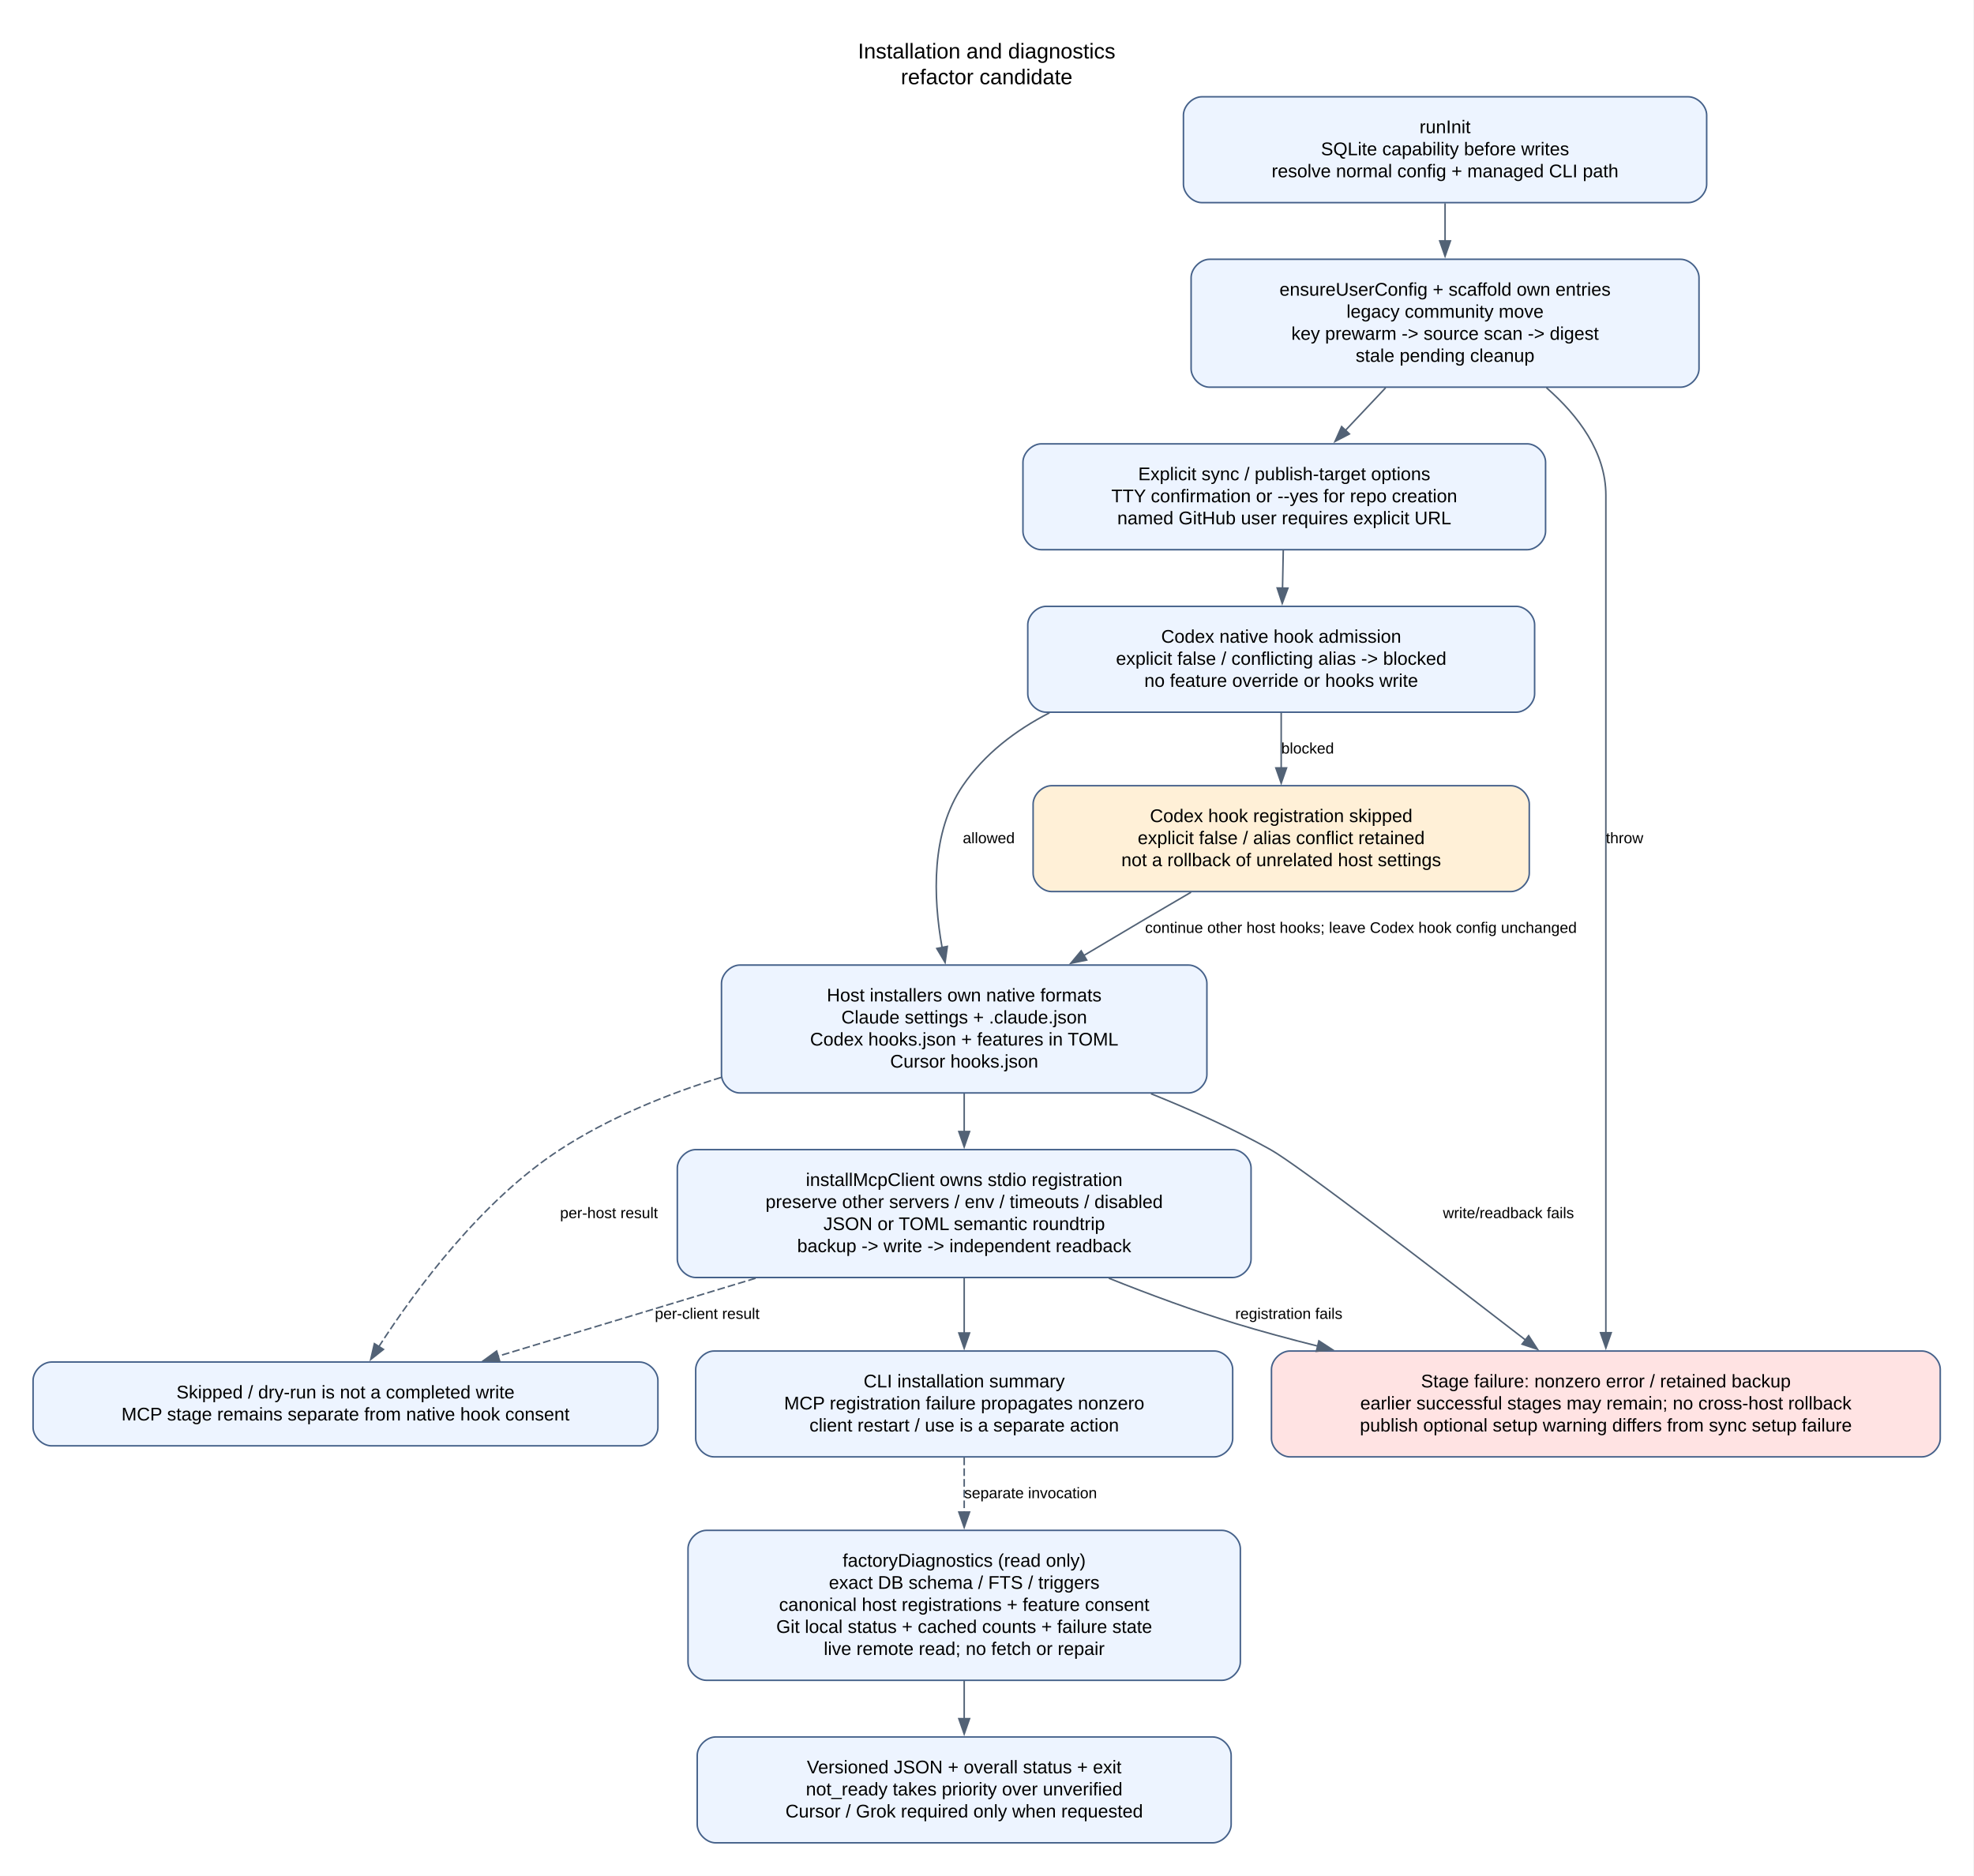
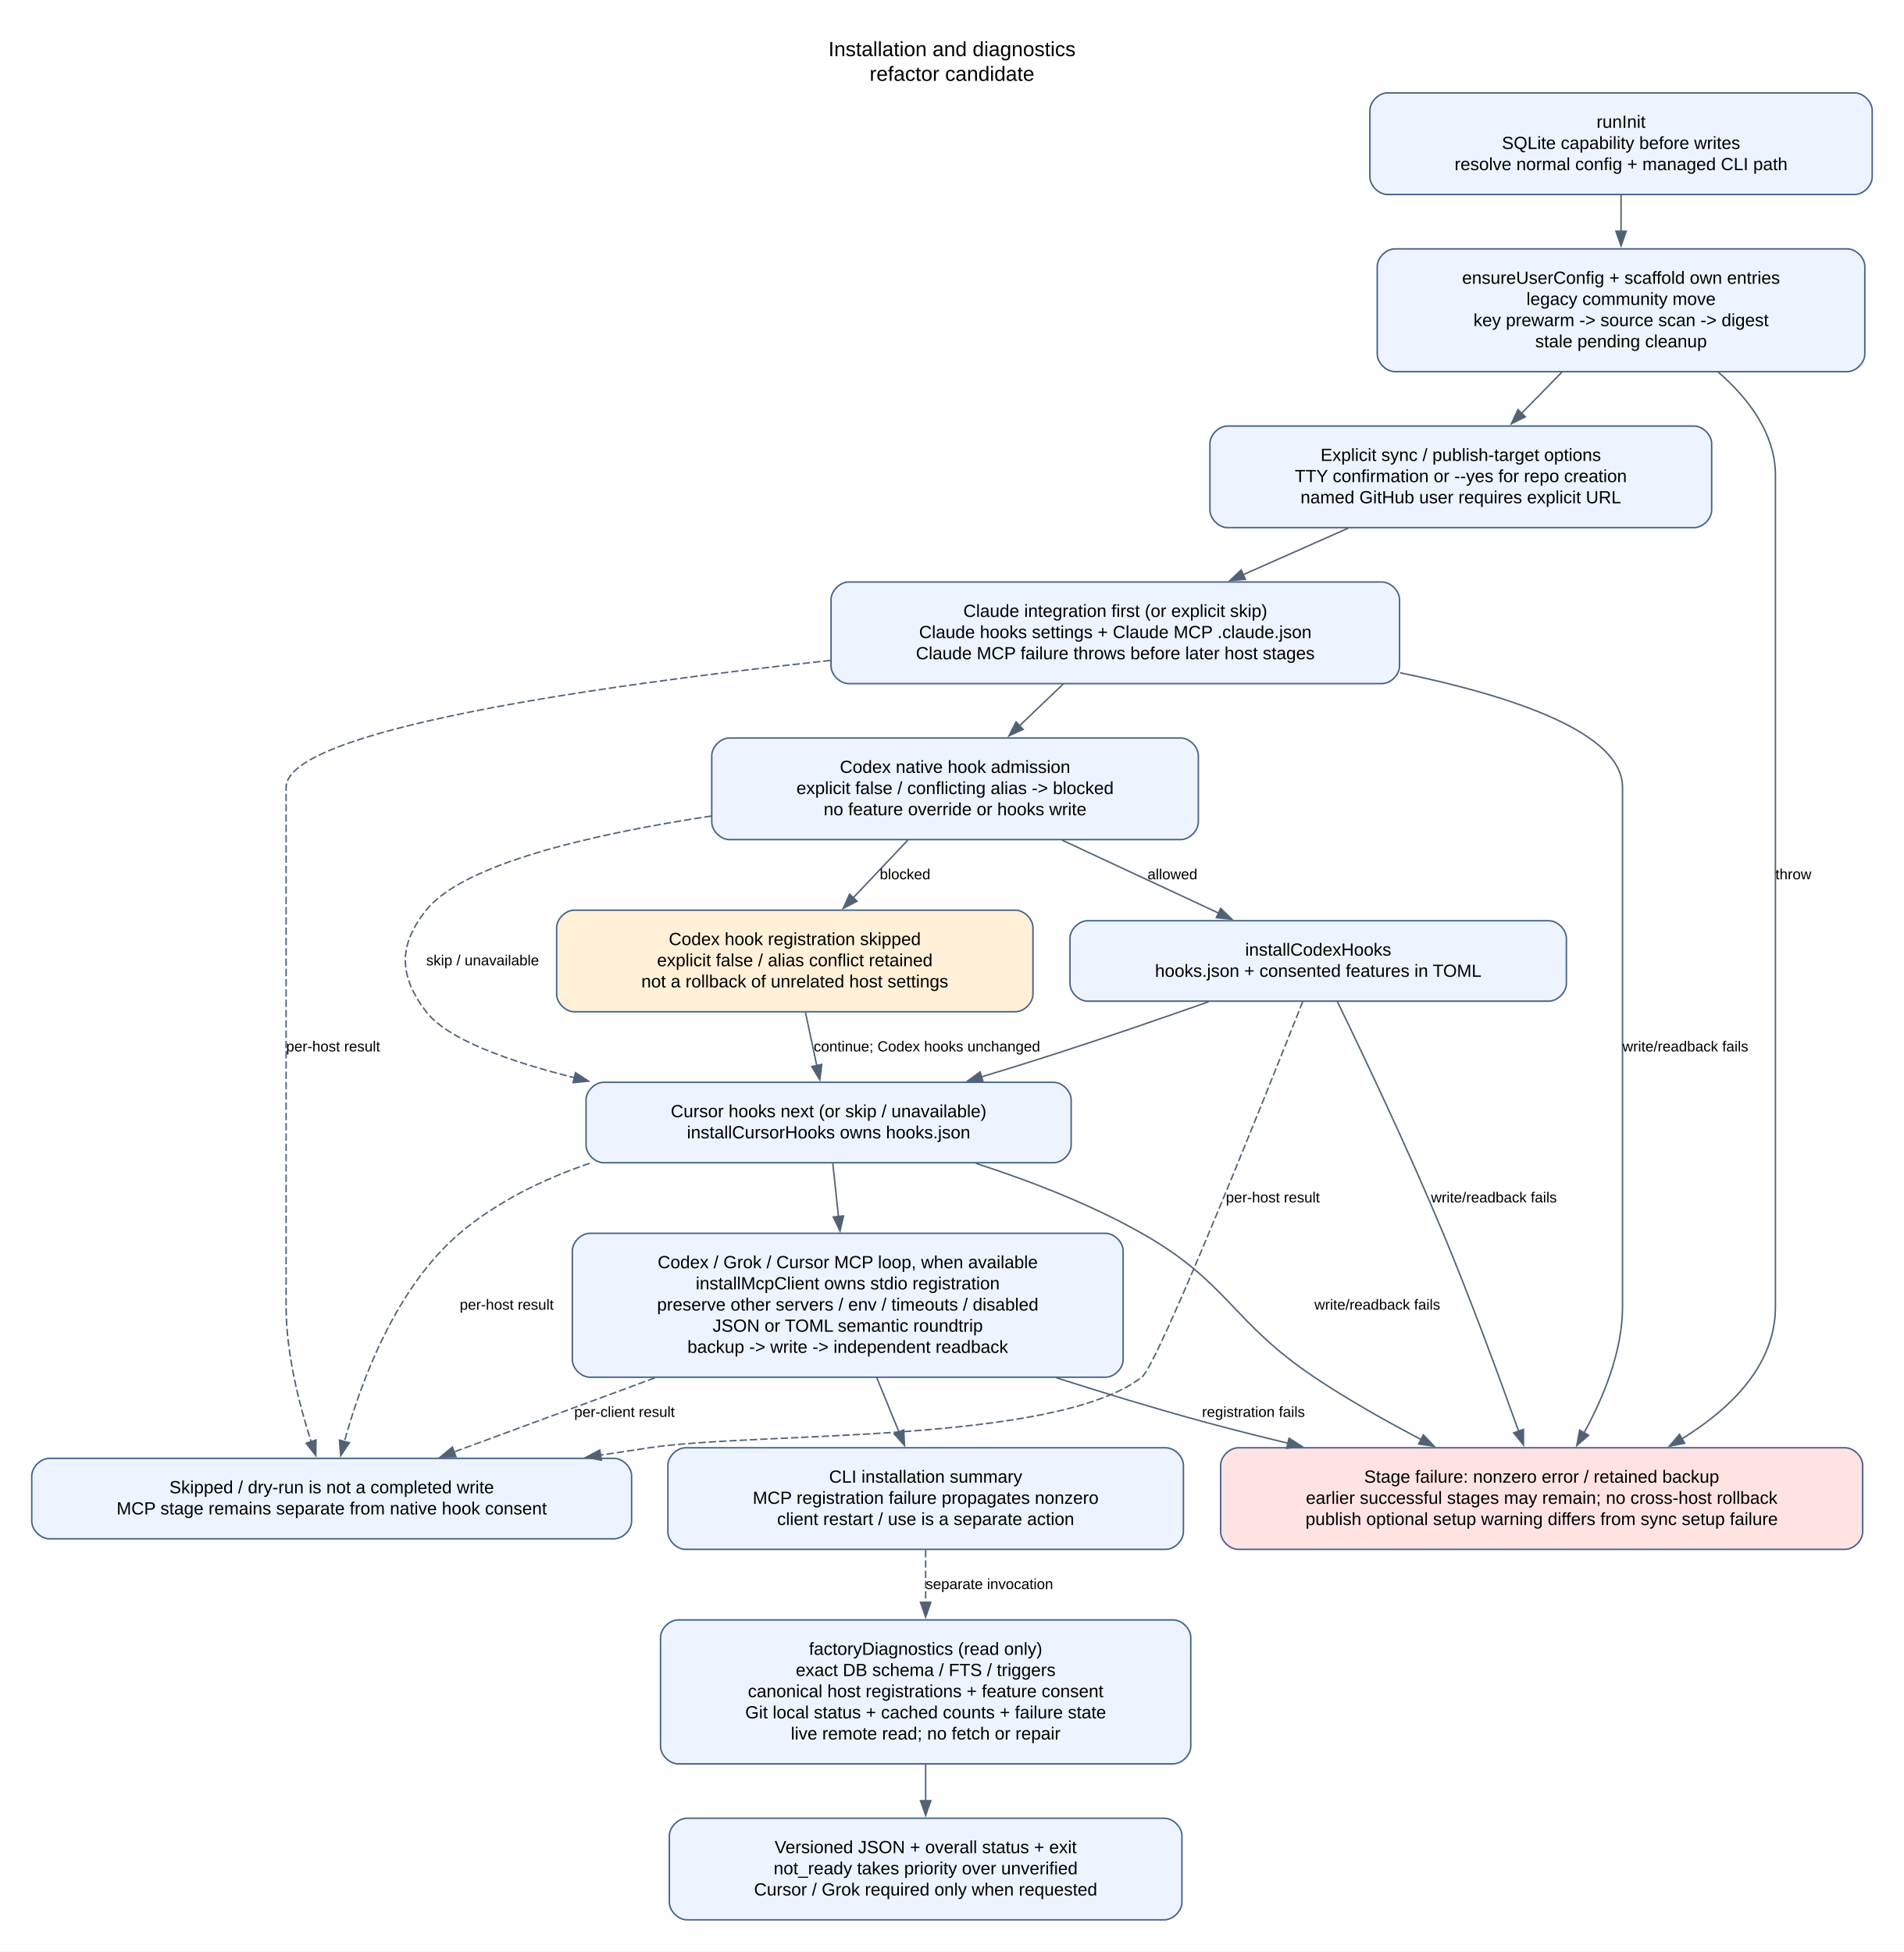
- <svg xmlns="http://www.w3.org/2000/svg" width="1289pt" height="1225pt" viewBox="0.00 0.00 1289.00 1225.00">
-   <g id="graph0" class="graph" transform="scale(1 1) rotate(0) translate(21.6 1203.4)">
-     <polygon fill="white" stroke="none" points="-21.6,21.6 -21.6,-1203.4 1266.96,-1203.4 1266.96,21.6 -21.6,21.6" />
-     <text xml:space="preserve" text-anchor="middle" x="622.68" y="-1165.2" font-family="Arial" font-size="14.00">Installation and diagnostics</text>
-     <text xml:space="preserve" text-anchor="middle" x="622.68" y="-1148.4" font-family="Arial" font-size="14.00">refactor candidate</text>
+ <svg xmlns="http://www.w3.org/2000/svg" width="1295pt" height="1328pt" viewBox="0.00 0.00 1295.00 1328.00">
+   <g id="graph0" class="graph" transform="scale(1 1) rotate(0) translate(21.6 1306.12)">
+     <polygon fill="white" stroke="none" points="-21.6,21.6 -21.6,-1306.12 1273.44,-1306.12 1273.44,21.6 -21.6,21.6" />
+     <text xml:space="preserve" text-anchor="middle" x="625.92" y="-1267.92" font-family="Arial" font-size="14.00">Installation and diagnostics</text>
+     <text xml:space="preserve" text-anchor="middle" x="625.92" y="-1251.12" font-family="Arial" font-size="14.00">refactor candidate</text>
    <g id="node1" class="node">
-       <path fill="#edf4ff" stroke="#45618a" d="M1080.84,-1140.2C1080.84,-1140.2 763.17,-1140.2 763.17,-1140.2 757.17,-1140.2 751.17,-1134.2 751.17,-1128.2 751.17,-1128.2 751.17,-1083.08 751.17,-1083.08 751.17,-1077.08 757.17,-1071.08 763.17,-1071.08 763.17,-1071.08 1080.84,-1071.08 1080.84,-1071.08 1086.84,-1071.08 1092.84,-1077.08 1092.84,-1083.08 1092.84,-1083.08 1092.84,-1128.2 1092.84,-1128.2 1092.84,-1134.2 1086.84,-1140.2 1080.84,-1140.2" />
-       <text xml:space="preserve" text-anchor="middle" x="922.01" y="-1116.44" font-family="Arial" font-size="12.00">runInit</text>
-       <text xml:space="preserve" text-anchor="middle" x="922.01" y="-1102.04" font-family="Arial" font-size="12.00">SQLite capability before writes</text>
-       <text xml:space="preserve" text-anchor="middle" x="922.01" y="-1087.64" font-family="Arial" font-size="12.00">resolve normal config + managed CLI path</text>
+       <path fill="#edf4ff" stroke="#45618a" d="M1239.84,-1242.92C1239.84,-1242.92 922.17,-1242.92 922.17,-1242.92 916.17,-1242.92 910.17,-1236.92 910.17,-1230.92 910.17,-1230.92 910.17,-1185.8 910.17,-1185.8 910.17,-1179.8 916.17,-1173.8 922.17,-1173.8 922.17,-1173.8 1239.84,-1173.8 1239.84,-1173.8 1245.84,-1173.8 1251.84,-1179.8 1251.84,-1185.8 1251.84,-1185.8 1251.84,-1230.92 1251.84,-1230.92 1251.84,-1236.92 1245.84,-1242.92 1239.84,-1242.92" />
+       <text xml:space="preserve" text-anchor="middle" x="1081.01" y="-1219.16" font-family="Arial" font-size="12.00">runInit</text>
+       <text xml:space="preserve" text-anchor="middle" x="1081.01" y="-1204.76" font-family="Arial" font-size="12.00">SQLite capability before writes</text>
+       <text xml:space="preserve" text-anchor="middle" x="1081.01" y="-1190.36" font-family="Arial" font-size="12.00">resolve normal config + managed CLI path</text>
    </g>
    <g id="node2" class="node">
-       <path fill="#edf4ff" stroke="#45618a" d="M1075.83,-1034.08C1075.83,-1034.08 768.18,-1034.08 768.18,-1034.08 762.18,-1034.08 756.18,-1028.08 756.18,-1022.08 756.18,-1022.08 756.18,-962.56 756.18,-962.56 756.18,-956.56 762.18,-950.56 768.18,-950.56 768.18,-950.56 1075.83,-950.56 1075.83,-950.56 1081.83,-950.56 1087.83,-956.56 1087.83,-962.56 1087.83,-962.56 1087.83,-1022.08 1087.83,-1022.08 1087.83,-1028.08 1081.83,-1034.08 1075.83,-1034.08" />
-       <text xml:space="preserve" text-anchor="middle" x="922.01" y="-1010.32" font-family="Arial" font-size="12.00">ensureUserConfig + scaffold own entries</text>
-       <text xml:space="preserve" text-anchor="middle" x="922.01" y="-995.92" font-family="Arial" font-size="12.00">legacy community move</text>
-       <text xml:space="preserve" text-anchor="middle" x="922.01" y="-981.52" font-family="Arial" font-size="12.00">key prewarm -&gt; source scan -&gt; digest</text>
-       <text xml:space="preserve" text-anchor="middle" x="922.01" y="-967.12" font-family="Arial" font-size="12.00">stale pending cleanup</text>
+       <path fill="#edf4ff" stroke="#45618a" d="M1234.83,-1136.8C1234.83,-1136.8 927.18,-1136.8 927.18,-1136.8 921.18,-1136.8 915.18,-1130.8 915.18,-1124.8 915.18,-1124.8 915.18,-1065.28 915.18,-1065.28 915.18,-1059.28 921.18,-1053.28 927.18,-1053.28 927.18,-1053.28 1234.83,-1053.28 1234.83,-1053.28 1240.83,-1053.28 1246.83,-1059.28 1246.83,-1065.28 1246.83,-1065.28 1246.83,-1124.8 1246.83,-1124.8 1246.83,-1130.8 1240.83,-1136.8 1234.83,-1136.8" />
+       <text xml:space="preserve" text-anchor="middle" x="1081.01" y="-1113.04" font-family="Arial" font-size="12.00">ensureUserConfig + scaffold own entries</text>
+       <text xml:space="preserve" text-anchor="middle" x="1081.01" y="-1098.64" font-family="Arial" font-size="12.00">legacy community move</text>
+       <text xml:space="preserve" text-anchor="middle" x="1081.01" y="-1084.24" font-family="Arial" font-size="12.00">key prewarm -&gt; source scan -&gt; digest</text>
+       <text xml:space="preserve" text-anchor="middle" x="1081.01" y="-1069.84" font-family="Arial" font-size="12.00">stale pending cleanup</text>
    </g>
    <g id="edge1" class="edge">
-       <path fill="none" stroke="#526276" d="M922.01,-1070.64C922.01,-1062.81 922.01,-1054.31 922.01,-1045.9" />
-       <polygon fill="#526276" stroke="#526276" points="925.51,-1046.08 922.01,-1036.08 918.51,-1046.08 925.51,-1046.08" />
+       <path fill="none" stroke="#526276" d="M1081.01,-1173.36C1081.01,-1165.53 1081.01,-1157.03 1081.01,-1148.62" />
+       <polygon fill="#526276" stroke="#526276" points="1084.51,-1148.8 1081.01,-1138.8 1077.51,-1148.8 1084.51,-1148.8" />
    </g>
    <g id="node3" class="node">
-       <path fill="#edf4ff" stroke="#45618a" d="M975.64,-913.56C975.64,-913.56 658.37,-913.56 658.37,-913.56 652.37,-913.56 646.37,-907.56 646.37,-901.56 646.37,-901.56 646.37,-856.44 646.37,-856.44 646.37,-850.44 652.37,-844.44 658.37,-844.44 658.37,-844.44 975.64,-844.44 975.64,-844.44 981.64,-844.44 987.64,-850.44 987.64,-856.44 987.64,-856.44 987.64,-901.56 987.64,-901.56 987.64,-907.56 981.64,-913.56 975.64,-913.56" />
-       <text xml:space="preserve" text-anchor="middle" x="817.01" y="-889.8" font-family="Arial" font-size="12.00">Explicit sync / publish-target options</text>
-       <text xml:space="preserve" text-anchor="middle" x="817.01" y="-875.4" font-family="Arial" font-size="12.00">TTY confirmation or --yes for repo creation</text>
-       <text xml:space="preserve" text-anchor="middle" x="817.01" y="-861" font-family="Arial" font-size="12.00">named GitHub user requires explicit URL</text>
+       <path fill="#edf4ff" stroke="#45618a" d="M1130.64,-1016.28C1130.64,-1016.28 813.37,-1016.28 813.37,-1016.28 807.37,-1016.28 801.37,-1010.28 801.37,-1004.28 801.37,-1004.28 801.37,-959.16 801.37,-959.16 801.37,-953.16 807.37,-947.16 813.37,-947.16 813.37,-947.16 1130.64,-947.16 1130.64,-947.16 1136.64,-947.16 1142.64,-953.16 1142.64,-959.16 1142.64,-959.16 1142.64,-1004.28 1142.64,-1004.28 1142.64,-1010.28 1136.64,-1016.28 1130.64,-1016.28" />
+       <text xml:space="preserve" text-anchor="middle" x="972.01" y="-992.52" font-family="Arial" font-size="12.00">Explicit sync / publish-target options</text>
+       <text xml:space="preserve" text-anchor="middle" x="972.01" y="-978.12" font-family="Arial" font-size="12.00">TTY confirmation or --yes for repo creation</text>
+       <text xml:space="preserve" text-anchor="middle" x="972.01" y="-963.72" font-family="Arial" font-size="12.00">named GitHub user requires explicit URL</text>
    </g>
    <g id="edge2" class="edge">
-       <path fill="none" stroke="#526276" d="M883.21,-950.18C874.62,-941.08 865.5,-931.42 856.87,-922.27" />
-       <polygon fill="#526276" stroke="#526276" points="859.56,-920.02 850.15,-915.14 854.47,-924.82 859.56,-920.02" />
+       <path fill="none" stroke="#526276" d="M1040.73,-1052.9C1031.72,-1043.71 1022.16,-1033.94 1013.12,-1024.71" />
+       <polygon fill="#526276" stroke="#526276" points="1015.89,-1022.54 1006.4,-1017.84 1010.89,-1027.44 1015.89,-1022.54" />
    </g>
-     <g id="node10" class="node">
+     <g id="node12" class="node">
      <path fill="#ffe3e3" stroke="#45618a" d="M1233.36,-321.16C1233.36,-321.16 820.65,-321.16 820.65,-321.16 814.65,-321.16 808.65,-315.16 808.65,-309.16 808.65,-309.16 808.65,-264.04 808.65,-264.04 808.65,-258.04 814.65,-252.04 820.65,-252.04 820.65,-252.04 1233.36,-252.04 1233.36,-252.04 1239.36,-252.04 1245.36,-258.04 1245.36,-264.04 1245.36,-264.04 1245.36,-309.16 1245.36,-309.16 1245.36,-315.16 1239.36,-321.16 1233.36,-321.16" />
      <text xml:space="preserve" text-anchor="middle" x="1027.01" y="-297.4" font-family="Arial" font-size="12.00">Stage failure: nonzero error / retained backup</text>
      <text xml:space="preserve" text-anchor="middle" x="1027.01" y="-283" font-family="Arial" font-size="12.00">earlier successful stages may remain; no cross-host rollback</text>
      <text xml:space="preserve" text-anchor="middle" x="1027.01" y="-268.6" font-family="Arial" font-size="12.00">publish optional setup warning differs from sync setup failure</text>
    </g>
-     <g id="edge9" class="edge">
-       <path fill="none" stroke="#526276" d="M988.21,-950.2C1009.17,-931.86 1027.01,-908.03 1027.01,-880 1027.01,-880 1027.01,-880 1027.01,-409.92 1027.01,-384.51 1027.01,-356.14 1027.01,-333.12" />
-       <polygon fill="#526276" stroke="#526276" points="1030.51,-333.12 1027.01,-323.12 1023.51,-333.12 1030.51,-333.12" />
-       <text xml:space="preserve" text-anchor="middle" x="1039.23" y="-652.76" font-family="Arial" font-size="10.00">throw</text>
+     <g id="edge12" class="edge">
+       <path fill="none" stroke="#526276" d="M1147.21,-1052.92C1168.17,-1034.58 1186.01,-1010.75 1186.01,-982.72 1186.01,-982.72 1186.01,-982.72 1186.01,-417.12 1186.01,-377.58 1156.08,-347.97 1122.2,-327.12" />
+       <polygon fill="#526276" stroke="#526276" points="1124.26,-324.27 1113.86,-322.23 1120.72,-330.31 1124.26,-324.27" />
+       <text xml:space="preserve" text-anchor="middle" x="1198.23" y="-707.92" font-family="Arial" font-size="10.00">throw</text>
+     </g>
+     <g id="node5" class="node">
+       <path fill="#edf4ff" stroke="#45618a" d="M918.34,-910.16C918.34,-910.16 555.67,-910.16 555.67,-910.16 549.67,-910.16 543.67,-904.16 543.67,-898.16 543.67,-898.16 543.67,-853.04 543.67,-853.04 543.67,-847.04 549.67,-841.04 555.67,-841.04 555.67,-841.04 918.34,-841.04 918.34,-841.04 924.34,-841.04 930.34,-847.04 930.34,-853.04 930.34,-853.04 930.34,-898.16 930.34,-898.16 930.34,-904.16 924.34,-910.16 918.34,-910.16" />
+       <text xml:space="preserve" text-anchor="middle" x="737.01" y="-886.4" font-family="Arial" font-size="12.00">Claude integration first (or explicit skip)</text>
+       <text xml:space="preserve" text-anchor="middle" x="737.01" y="-872" font-family="Arial" font-size="12.00">Claude hooks settings + Claude MCP .claude.json</text>
+       <text xml:space="preserve" text-anchor="middle" x="737.01" y="-857.6" font-family="Arial" font-size="12.00">Claude MCP failure throws before later host stages</text>
+     </g>
+     <g id="edge3" class="edge">
+       <path fill="none" stroke="#526276" d="M895.38,-946.77C872.51,-936.64 847.29,-925.46 823.82,-915.06" />
+       <polygon fill="#526276" stroke="#526276" points="825.47,-911.97 814.91,-911.12 822.63,-918.37 825.47,-911.97" />
    </g>
    <g id="node4" class="node">
-       <path fill="#edf4ff" stroke="#45618a" d="M968.49,-807.44C968.49,-807.44 661.52,-807.44 661.52,-807.44 655.52,-807.44 649.52,-801.44 649.52,-795.44 649.52,-795.44 649.52,-750.32 649.52,-750.32 649.52,-744.32 655.52,-738.32 661.52,-738.32 661.52,-738.32 968.49,-738.32 968.49,-738.32 974.49,-738.32 980.49,-744.32 980.49,-750.32 980.49,-750.32 980.49,-795.44 980.49,-795.44 980.49,-801.44 974.49,-807.44 968.49,-807.44" />
-       <text xml:space="preserve" text-anchor="middle" x="815.01" y="-783.68" font-family="Arial" font-size="12.00">Codex native hook admission</text>
-       <text xml:space="preserve" text-anchor="middle" x="815.01" y="-769.28" font-family="Arial" font-size="12.00">explicit false / conflicting alias -&gt; blocked</text>
-       <text xml:space="preserve" text-anchor="middle" x="815.01" y="-754.88" font-family="Arial" font-size="12.00">no feature override or hooks write</text>
-     </g>
-     <g id="edge3" class="edge">
-       <path fill="none" stroke="#526276" d="M816.36,-844.2C816.2,-836.19 816.04,-827.53 815.87,-819.12" />
-       <polygon fill="#526276" stroke="#526276" points="819.38,-819.32 815.69,-809.38 812.38,-819.45 819.38,-819.32" />
-     </g>
-     <g id="node5" class="node">
-       <path fill="#edf4ff" stroke="#45618a" d="M754.49,-573.2C754.49,-573.2 461.52,-573.2 461.52,-573.2 455.52,-573.2 449.52,-567.2 449.52,-561.2 449.52,-561.2 449.52,-501.68 449.52,-501.68 449.52,-495.68 455.52,-489.68 461.52,-489.68 461.52,-489.68 754.49,-489.68 754.49,-489.68 760.49,-489.68 766.49,-495.68 766.49,-501.68 766.49,-501.68 766.49,-561.2 766.49,-561.2 766.49,-567.2 760.49,-573.2 754.49,-573.2" />
-       <text xml:space="preserve" text-anchor="middle" x="608.01" y="-549.44" font-family="Arial" font-size="12.00">Host installers own native formats</text>
-       <text xml:space="preserve" text-anchor="middle" x="608.01" y="-535.04" font-family="Arial" font-size="12.00">Claude settings + .claude.json</text>
-       <text xml:space="preserve" text-anchor="middle" x="608.01" y="-520.64" font-family="Arial" font-size="12.00">Codex hooks.json + features in TOML</text>
-       <text xml:space="preserve" text-anchor="middle" x="608.01" y="-506.24" font-family="Arial" font-size="12.00">Cursor hooks.json</text>
-     </g>
-     <g id="edge6" class="edge">
-       <path fill="none" stroke="#526276" d="M663.69,-737.93C641.37,-726.41 621.18,-710.98 607.09,-690.32 586.3,-659.83 587.63,-617.75 593.57,-584.7" />
-       <polygon fill="#526276" stroke="#526276" points="597,-585.39 595.53,-574.9 590.13,-584.02 597,-585.39" />
-       <text xml:space="preserve" text-anchor="middle" x="624.05" y="-652.76" font-family="Arial" font-size="10.00">allowed</text>
-     </g>
-     <g id="node11" class="node">
-       <path fill="#fff0d7" stroke="#45618a" d="M965,-690.32C965,-690.32 665.01,-690.32 665.01,-690.32 659.01,-690.32 653.01,-684.32 653.01,-678.32 653.01,-678.32 653.01,-633.2 653.01,-633.2 653.01,-627.2 659.01,-621.2 665.01,-621.2 665.01,-621.2 965,-621.2 965,-621.2 971,-621.2 977,-627.2 977,-633.2 977,-633.2 977,-678.32 977,-678.32 977,-684.32 971,-690.32 965,-690.32" />
-       <text xml:space="preserve" text-anchor="middle" x="815.01" y="-666.56" font-family="Arial" font-size="12.00">Codex hook registration skipped</text>
-       <text xml:space="preserve" text-anchor="middle" x="815.01" y="-652.16" font-family="Arial" font-size="12.00">explicit false / alias conflict retained</text>
-       <text xml:space="preserve" text-anchor="middle" x="815.01" y="-637.76" font-family="Arial" font-size="12.00">not a rollback of unrelated host settings</text>
-     </g>
-     <g id="edge12" class="edge">
-       <path fill="none" stroke="#526276" d="M815.01,-737.96C815.01,-726.6 815.01,-713.76 815.01,-701.69" />
-       <polygon fill="#526276" stroke="#526276" points="818.51,-701.95 815.01,-691.95 811.51,-701.95 818.51,-701.95" />
-       <text xml:space="preserve" text-anchor="middle" x="832.24" y="-711.32" font-family="Arial" font-size="10.00">blocked</text>
+       <path fill="#edf4ff" stroke="#45618a" d="M781.49,-804.04C781.49,-804.04 474.52,-804.04 474.52,-804.04 468.52,-804.04 462.52,-798.04 462.52,-792.04 462.52,-792.04 462.52,-746.92 462.52,-746.92 462.52,-740.92 468.52,-734.92 474.52,-734.92 474.52,-734.92 781.49,-734.92 781.49,-734.92 787.49,-734.92 793.49,-740.92 793.49,-746.92 793.49,-746.92 793.49,-792.04 793.49,-792.04 793.49,-798.04 787.49,-804.04 781.49,-804.04" />
+       <text xml:space="preserve" text-anchor="middle" x="628.01" y="-780.28" font-family="Arial" font-size="12.00">Codex native hook admission</text>
+       <text xml:space="preserve" text-anchor="middle" x="628.01" y="-765.88" font-family="Arial" font-size="12.00">explicit false / conflicting alias -&gt; blocked</text>
+       <text xml:space="preserve" text-anchor="middle" x="628.01" y="-751.48" font-family="Arial" font-size="12.00">no feature override or hooks write</text>
    </g>
    <g id="node6" class="node">
-       <path fill="#edf4ff" stroke="#45618a" d="M783.33,-452.68C783.33,-452.68 432.68,-452.68 432.68,-452.68 426.68,-452.68 420.68,-446.68 420.68,-440.68 420.68,-440.68 420.68,-381.16 420.68,-381.16 420.68,-375.16 426.68,-369.16 432.68,-369.16 432.68,-369.16 783.33,-369.16 783.33,-369.16 789.33,-369.16 795.33,-375.16 795.33,-381.16 795.33,-381.16 795.33,-440.68 795.33,-440.68 795.33,-446.68 789.33,-452.68 783.33,-452.68" />
-       <text xml:space="preserve" text-anchor="middle" x="608.01" y="-428.92" font-family="Arial" font-size="12.00">installMcpClient owns stdio registration</text>
-       <text xml:space="preserve" text-anchor="middle" x="608.01" y="-414.52" font-family="Arial" font-size="12.00">preserve other servers / env / timeouts / disabled</text>
-       <text xml:space="preserve" text-anchor="middle" x="608.01" y="-400.12" font-family="Arial" font-size="12.00">JSON or TOML semantic roundtrip</text>
-       <text xml:space="preserve" text-anchor="middle" x="608.01" y="-385.72" font-family="Arial" font-size="12.00">backup -&gt; write -&gt; independent readback</text>
+       <path fill="#edf4ff" stroke="#45618a" d="M1031.83,-679.72C1031.83,-679.72 718.18,-679.72 718.18,-679.72 712.18,-679.72 706.18,-673.72 706.18,-667.72 706.18,-667.72 706.18,-637 706.18,-637 706.18,-631 712.18,-625 718.18,-625 718.18,-625 1031.83,-625 1031.83,-625 1037.83,-625 1043.83,-631 1043.83,-637 1043.83,-637 1043.83,-667.72 1043.83,-667.72 1043.83,-673.72 1037.83,-679.72 1031.83,-679.72" />
+       <text xml:space="preserve" text-anchor="middle" x="875.01" y="-655.96" font-family="Arial" font-size="12.00">installCodexHooks</text>
+       <text xml:space="preserve" text-anchor="middle" x="875.01" y="-641.56" font-family="Arial" font-size="12.00">hooks.json + consented features in TOML</text>
+     </g>
+     <g id="edge8" class="edge">
+       <path fill="none" stroke="#526276" d="M700.78,-734.56C734.57,-718.82 774.48,-700.21 807.58,-684.78" />
+       <polygon fill="#526276" stroke="#526276" points="808.66,-688.14 816.25,-680.74 805.71,-681.8 808.66,-688.14" />
+       <text xml:space="preserve" text-anchor="middle" x="775.87" y="-707.92" font-family="Arial" font-size="10.00">allowed</text>
+     </g>
+     <g id="node7" class="node">
+       <path fill="#edf4ff" stroke="#45618a" d="M694.99,-569.8C694.99,-569.8 389.02,-569.8 389.02,-569.8 383.02,-569.8 377.02,-563.8 377.02,-557.8 377.02,-557.8 377.02,-527.08 377.02,-527.08 377.02,-521.08 383.02,-515.08 389.02,-515.08 389.02,-515.08 694.99,-515.08 694.99,-515.08 700.99,-515.08 706.99,-521.08 706.99,-527.08 706.99,-527.08 706.99,-557.8 706.99,-557.8 706.99,-563.8 700.99,-569.8 694.99,-569.8" />
+       <text xml:space="preserve" text-anchor="middle" x="542.01" y="-546.04" font-family="Arial" font-size="12.00">Cursor hooks next (or skip / unavailable)</text>
+       <text xml:space="preserve" text-anchor="middle" x="542.01" y="-531.64" font-family="Arial" font-size="12.00">installCursorHooks owns hooks.json</text>
+     </g>
+     <g id="edge9" class="edge">
+       <path fill="none" stroke="#526276" stroke-dasharray="5,2" d="M462.43,-750.98C380.31,-738.53 293.37,-718.32 268.29,-686.92 249.12,-662.92 249.63,-642.2 268.29,-617.8 282.38,-599.38 323.16,-584.44 369.08,-572.93" />
+       <polygon fill="#526276" stroke="#526276" points="369.85,-576.34 378.74,-570.58 368.2,-569.54 369.85,-576.34" />
+       <text xml:space="preserve" text-anchor="middle" x="306.65" y="-649.36" font-family="Arial" font-size="10.00">skip / unavailable</text>
+     </g>
+     <g id="node13" class="node">
+       <path fill="#fff0d7" stroke="#45618a" d="M669,-686.92C669,-686.92 369.01,-686.92 369.01,-686.92 363.01,-686.92 357.01,-680.92 357.01,-674.92 357.01,-674.92 357.01,-629.8 357.01,-629.8 357.01,-623.8 363.01,-617.8 369.01,-617.8 369.01,-617.8 669,-617.8 669,-617.8 675,-617.8 681,-623.8 681,-629.8 681,-629.8 681,-674.92 681,-674.92 681,-680.92 675,-686.92 669,-686.92" />
+       <text xml:space="preserve" text-anchor="middle" x="519.01" y="-663.16" font-family="Arial" font-size="12.00">Codex hook registration skipped</text>
+       <text xml:space="preserve" text-anchor="middle" x="519.01" y="-648.76" font-family="Arial" font-size="12.00">explicit false / alias conflict retained</text>
+       <text xml:space="preserve" text-anchor="middle" x="519.01" y="-634.36" font-family="Arial" font-size="12.00">not a rollback of unrelated host settings</text>
+     </g>
+     <g id="edge17" class="edge">
+       <path fill="none" stroke="#526276" d="M595.89,-734.56C584.25,-722.27 570.96,-708.23 558.74,-695.32" />
+       <polygon fill="#526276" stroke="#526276" points="561.35,-692.99 551.93,-688.13 556.26,-697.8 561.35,-692.99" />
+       <text xml:space="preserve" text-anchor="middle" x="594.01" y="-707.92" font-family="Arial" font-size="10.00">blocked</text>
    </g>
    <g id="edge4" class="edge">
-       <path fill="none" stroke="#526276" d="M608.01,-489.32C608.01,-481.23 608.01,-472.64 608.01,-464.24" />
-       <polygon fill="#526276" stroke="#526276" points="611.51,-464.48 608.01,-454.48 604.51,-464.48 611.51,-464.48" />
+       <path fill="none" stroke="#526276" d="M701.62,-840.8C692.1,-831.7 681.69,-821.76 671.77,-812.29" />
+       <polygon fill="#526276" stroke="#526276" points="674.33,-809.89 664.68,-805.52 669.5,-814.96 674.33,-809.89" />
    </g>
-     <g id="edge10" class="edge">
-       <path fill="none" stroke="#526276" d="M729.96,-489.19C756.33,-478.59 783.6,-466.28 808.01,-452.68 825.61,-442.87 915.72,-373.83 974.73,-328.2" />
-       <polygon fill="#526276" stroke="#526276" points="976.59,-331.18 982.36,-322.29 972.31,-325.64 976.59,-331.18" />
-       <text xml:space="preserve" text-anchor="middle" x="963.41" y="-407.92" font-family="Arial" font-size="10.00">write/readback fails</text>
+     <g id="edge13" class="edge">
+       <path fill="none" stroke="#526276" d="M930.68,-848.42C1009.33,-832.19 1082.01,-807.24 1082.01,-770.48 1082.01,-770.48 1082.01,-770.48 1082.01,-417.12 1082.01,-386.87 1069.14,-355.59 1055.85,-331.34" />
+       <polygon fill="#526276" stroke="#526276" points="1058.93,-329.66 1050.92,-322.72 1052.85,-333.14 1058.93,-329.66" />
+       <text xml:space="preserve" text-anchor="middle" x="1124.8" y="-590.8" font-family="Arial" font-size="10.00">write/readback fails</text>
    </g>
-     <g id="node12" class="node">
+     <g id="node14" class="node">
      <path fill="#edf4ff" stroke="#45618a" d="M396.01,-313.96C396.01,-313.96 12,-313.96 12,-313.96 6,-313.96 0,-307.96 0,-301.96 0,-301.96 0,-271.24 0,-271.24 0,-265.24 6,-259.24 12,-259.24 12,-259.24 396.01,-259.24 396.01,-259.24 402.01,-259.24 408.01,-265.24 408.01,-271.24 408.01,-271.24 408.01,-301.96 408.01,-301.96 408.01,-307.96 402.01,-313.96 396.01,-313.96" />
      <text xml:space="preserve" text-anchor="middle" x="204.01" y="-290.2" font-family="Arial" font-size="12.00">Skipped / dry-run is not a completed write</text>
      <text xml:space="preserve" text-anchor="middle" x="204.01" y="-275.8" font-family="Arial" font-size="12.00">MCP stage remains separate from native hook consent</text>
    </g>
+     <g id="edge19" class="edge">
+       <path fill="none" stroke="#526276" stroke-dasharray="5,2" d="M543.3,-856.83C380.1,-839.14 173.01,-809.09 173.01,-770.48 173.01,-770.48 173.01,-770.48 173.01,-417.12 173.01,-385.5 181.85,-350.7 190.09,-325.14" />
+       <polygon fill="#526276" stroke="#526276" points="193.34,-326.47 193.2,-315.88 186.7,-324.24 193.34,-326.47" />
+       <text xml:space="preserve" text-anchor="middle" x="204.96" y="-590.8" font-family="Arial" font-size="10.00">per-host result</text>
+     </g>
+     <g id="edge5" class="edge">
+       <path fill="none" stroke="#526276" d="M800.48,-624.59C767.38,-612.93 727.87,-599.32 692.01,-587.8 677.09,-583.01 661.28,-578.12 645.74,-573.43" />
+       <polygon fill="#526276" stroke="#526276" points="647.07,-570.17 636.48,-570.65 645.05,-576.88 647.07,-570.17" />
+     </g>
    <g id="edge14" class="edge">
-       <path fill="none" stroke="#526276" stroke-dasharray="5,2" d="M449.34,-499.84C412.96,-488.54 375.72,-473.26 344.09,-452.68 292.75,-419.28 250.02,-361.52 225.73,-323.94" />
-       <polygon fill="#526276" stroke="#526276" points="228.79,-322.23 220.48,-315.66 222.88,-325.98 228.79,-322.23" />
-       <text xml:space="preserve" text-anchor="middle" x="376.05" y="-407.92" font-family="Arial" font-size="10.00">per-host result</text>
+       <path fill="none" stroke="#526276" d="M888.03,-624.78C905.28,-589.21 936.29,-524 960.01,-467.08 978.9,-421.73 998.3,-368.95 1011.33,-332.43" />
+       <polygon fill="#526276" stroke="#526276" points="1014.6,-333.66 1014.65,-323.06 1008.01,-331.31 1014.6,-333.66" />
+       <text xml:space="preserve" text-anchor="middle" x="994.55" y="-488.08" font-family="Arial" font-size="10.00">write/readback fails</text>
    </g>
-     <g id="node7" class="node">
+     <g id="edge20" class="edge">
+       <path fill="none" stroke="#526276" stroke-dasharray="5,2" d="M864.5,-624.73C837.3,-556.02 765.9,-377.54 755.01,-369.16 695.39,-323.32 494.39,-332.27 420.01,-321.16 409.17,-319.54 398.03,-317.86 386.79,-316.15" />
+       <polygon fill="#526276" stroke="#526276" points="387.44,-312.71 377.02,-314.67 386.38,-319.63 387.44,-312.71" />
+       <text xml:space="preserve" text-anchor="middle" x="844.16" y="-488.08" font-family="Arial" font-size="10.00">per-host result</text>
+     </g>
+     <g id="node8" class="node">
+       <path fill="#edf4ff" stroke="#45618a" d="M730.33,-467.08C730.33,-467.08 379.68,-467.08 379.68,-467.08 373.68,-467.08 367.68,-461.08 367.68,-455.08 367.68,-455.08 367.68,-381.16 367.68,-381.16 367.68,-375.16 373.68,-369.16 379.68,-369.16 379.68,-369.16 730.33,-369.16 730.33,-369.16 736.33,-369.16 742.33,-375.16 742.33,-381.16 742.33,-381.16 742.33,-455.08 742.33,-455.08 742.33,-461.08 736.33,-467.08 730.33,-467.08" />
+       <text xml:space="preserve" text-anchor="middle" x="555.01" y="-443.32" font-family="Arial" font-size="12.00">Codex / Grok / Cursor MCP loop, when available</text>
+       <text xml:space="preserve" text-anchor="middle" x="555.01" y="-428.92" font-family="Arial" font-size="12.00">installMcpClient owns stdio registration</text>
+       <text xml:space="preserve" text-anchor="middle" x="555.01" y="-414.52" font-family="Arial" font-size="12.00">preserve other servers / env / timeouts / disabled</text>
+       <text xml:space="preserve" text-anchor="middle" x="555.01" y="-400.12" font-family="Arial" font-size="12.00">JSON or TOML semantic roundtrip</text>
+       <text xml:space="preserve" text-anchor="middle" x="555.01" y="-385.72" font-family="Arial" font-size="12.00">backup -&gt; write -&gt; independent readback</text>
+     </g>
+     <g id="edge6" class="edge">
+       <path fill="none" stroke="#526276" d="M544.86,-514.6C546,-503.83 547.37,-490.96 548.73,-478.21" />
+       <polygon fill="#526276" stroke="#526276" points="552.17,-478.91 549.75,-468.6 545.21,-478.17 552.17,-478.91" />
+     </g>
+     <g id="edge15" class="edge">
+       <path fill="none" stroke="#526276" d="M642.23,-514.64C678.97,-502.74 720.08,-486.87 755.01,-467.08 814.12,-433.58 815.97,-406.98 872.41,-369.16 895.13,-353.94 921.02,-339.32 945.02,-326.78" />
+       <polygon fill="#526276" stroke="#526276" points="946.55,-329.93 953.83,-322.23 943.34,-323.71 946.55,-329.93" />
+       <text xml:space="preserve" text-anchor="middle" x="915.21" y="-415.12" font-family="Arial" font-size="10.00">write/readback fails</text>
+     </g>
+     <g id="edge21" class="edge">
+       <path fill="none" stroke="#526276" stroke-dasharray="5,2" d="M379.43,-514.67C347.65,-503.8 316.38,-488.54 291.09,-467.08 247.49,-430.09 223.91,-366.17 212.66,-325.43" />
+       <polygon fill="#526276" stroke="#526276" points="216.05,-324.59 210.13,-315.81 209.28,-326.37 216.05,-324.59" />
+       <text xml:space="preserve" text-anchor="middle" x="323.05" y="-415.12" font-family="Arial" font-size="10.00">per-host result</text>
+     </g>
+     <g id="node9" class="node">
      <path fill="#edf4ff" stroke="#45618a" d="M771.33,-321.16C771.33,-321.16 444.68,-321.16 444.68,-321.16 438.68,-321.16 432.68,-315.16 432.68,-309.16 432.68,-309.16 432.68,-264.04 432.68,-264.04 432.68,-258.04 438.68,-252.04 444.68,-252.04 444.68,-252.04 771.33,-252.04 771.33,-252.04 777.33,-252.04 783.33,-258.04 783.33,-264.04 783.33,-264.04 783.33,-309.16 783.33,-309.16 783.33,-315.16 777.33,-321.16 771.33,-321.16" />
      <text xml:space="preserve" text-anchor="middle" x="608.01" y="-297.4" font-family="Arial" font-size="12.00">CLI installation summary</text>
      <text xml:space="preserve" text-anchor="middle" x="608.01" y="-283" font-family="Arial" font-size="12.00">MCP registration failure propagates nonzero</text>
      <text xml:space="preserve" text-anchor="middle" x="608.01" y="-268.6" font-family="Arial" font-size="12.00">client restart / use is a separate action</text>
    </g>
-     <g id="edge5" class="edge">
-       <path fill="none" stroke="#526276" d="M608.01,-368.85C608.01,-357.29 608.01,-344.66 608.01,-332.87" />
-       <polygon fill="#526276" stroke="#526276" points="611.51,-332.95 608.01,-322.95 604.51,-332.95 611.51,-332.95" />
+     <g id="edge7" class="edge">
+       <path fill="none" stroke="#526276" d="M574.74,-368.89C579.7,-356.78 584.99,-343.84 589.87,-331.92" />
+       <polygon fill="#526276" stroke="#526276" points="593.08,-333.3 593.63,-322.72 586.61,-330.65 593.08,-333.3" />
    </g>
-     <g id="edge11" class="edge">
-       <path fill="none" stroke="#526276" d="M702.46,-368.7C728.84,-358.14 757.75,-347.44 784.98,-339.16 802.33,-333.88 820.55,-328.94 838.87,-324.38" />
-       <polygon fill="#526276" stroke="#526276" points="839.62,-327.8 848.5,-322.02 837.95,-321 839.62,-327.8" />
-       <text xml:space="preserve" text-anchor="middle" x="819.99" y="-342.16" font-family="Arial" font-size="10.00">registration fails</text>
+     <g id="edge16" class="edge">
+       <path fill="none" stroke="#526276" d="M697.06,-368.73C729.4,-358.39 763.74,-347.95 795.98,-339.16 814.88,-334.01 834.75,-328.98 854.58,-324.22" />
+       <polygon fill="#526276" stroke="#526276" points="855.19,-327.67 864.11,-321.95 853.57,-320.86 855.19,-327.67" />
+       <text xml:space="preserve" text-anchor="middle" x="830.99" y="-342.16" font-family="Arial" font-size="10.00">registration fails</text>
    </g>
-     <g id="edge15" class="edge">
-       <path fill="none" stroke="#526276" stroke-dasharray="5,2" d="M471.79,-368.68C416.73,-352.01 354.35,-333.12 303.66,-317.77" />
-       <polygon fill="#526276" stroke="#526276" points="304.73,-314.44 294.14,-314.89 302.7,-321.14 304.73,-314.44" />
-       <text xml:space="preserve" text-anchor="middle" x="440.18" y="-342.16" font-family="Arial" font-size="10.00">per-client result</text>
+     <g id="edge22" class="edge">
+       <path fill="none" stroke="#526276" stroke-dasharray="5,2" d="M423.81,-368.71C378.05,-351.82 327.99,-333.35 287.22,-318.31" />
+       <polygon fill="#526276" stroke="#526276" points="288.53,-315.06 277.94,-314.88 286.11,-321.63 288.53,-315.06" />
+       <text xml:space="preserve" text-anchor="middle" x="403.16" y="-342.16" font-family="Arial" font-size="10.00">per-client result</text>
    </g>
-     <g id="node8" class="node">
+     <g id="node10" class="node">
      <path fill="#edf4ff" stroke="#45618a" d="M776.34,-204.04C776.34,-204.04 439.67,-204.04 439.67,-204.04 433.67,-204.04 427.67,-198.04 427.67,-192.04 427.67,-192.04 427.67,-118.12 427.67,-118.12 427.67,-112.12 433.67,-106.12 439.67,-106.12 439.67,-106.12 776.34,-106.12 776.34,-106.12 782.34,-106.12 788.34,-112.12 788.34,-118.12 788.34,-118.12 788.34,-192.04 788.34,-192.04 788.34,-198.04 782.34,-204.04 776.34,-204.04" />
      <text xml:space="preserve" text-anchor="middle" x="608.01" y="-180.28" font-family="Arial" font-size="12.00">factoryDiagnostics (read only)</text>
      <text xml:space="preserve" text-anchor="middle" x="608.01" y="-165.88" font-family="Arial" font-size="12.00">exact DB schema / FTS / triggers</text>
      <text xml:space="preserve" text-anchor="middle" x="608.01" y="-151.48" font-family="Arial" font-size="12.00">canonical host registrations + feature consent</text>
      <text xml:space="preserve" text-anchor="middle" x="608.01" y="-137.08" font-family="Arial" font-size="12.00">Git local status + cached counts + failure state</text>
      <text xml:space="preserve" text-anchor="middle" x="608.01" y="-122.68" font-family="Arial" font-size="12.00">live remote read; no fetch or repair</text>
    </g>
-     <g id="edge7" class="edge">
+     <g id="edge10" class="edge">
      <path fill="none" stroke="#526276" stroke-dasharray="5,2" d="M608.01,-251.57C608.01,-240.55 608.01,-227.99 608.01,-215.68" />
      <polygon fill="#526276" stroke="#526276" points="611.51,-216.01 608.01,-206.01 604.51,-216.01 611.51,-216.01" />
      <text xml:space="preserve" text-anchor="middle" x="651.37" y="-225.04" font-family="Arial" font-size="10.00">separate invocation</text>
    </g>
-     <g id="node9" class="node">
+     <g id="node11" class="node">
      <path fill="#edf4ff" stroke="#45618a" d="M770.33,-69.12C770.33,-69.12 445.68,-69.12 445.68,-69.12 439.68,-69.12 433.68,-63.12 433.68,-57.12 433.68,-57.12 433.68,-12 433.68,-12 433.68,-6 439.68,0 445.68,0 445.68,0 770.33,0 770.33,0 776.33,0 782.33,-6 782.33,-12 782.33,-12 782.33,-57.12 782.33,-57.12 782.33,-63.12 776.33,-69.12 770.33,-69.12" />
      <text xml:space="preserve" text-anchor="middle" x="608.01" y="-45.36" font-family="Arial" font-size="12.00">Versioned JSON + overall status + exit</text>
      <text xml:space="preserve" text-anchor="middle" x="608.01" y="-30.96" font-family="Arial" font-size="12.00">not_ready takes priority over unverified</text>
      <text xml:space="preserve" text-anchor="middle" x="608.01" y="-16.56" font-family="Arial" font-size="12.00">Cursor / Grok required only when requested</text>
    </g>
-     <g id="edge8" class="edge">
+     <g id="edge11" class="edge">
      <path fill="none" stroke="#526276" d="M608.01,-105.87C608.01,-97.6 608.01,-89.02 608.01,-80.83" />
      <polygon fill="#526276" stroke="#526276" points="611.51,-81.08 608.01,-71.08 604.51,-81.08 611.51,-81.08" />
    </g>
-     <g id="edge13" class="edge">
-       <path fill="none" stroke="#526276" d="M756.14,-620.76C746.12,-614.93 735.82,-608.91 726.14,-603.2 713.13,-595.53 699.35,-587.34 685.97,-579.35" />
-       <polygon fill="#526276" stroke="#526276" points="687.99,-576.48 677.61,-574.35 684.4,-582.49 687.99,-576.48" />
-       <text xml:space="preserve" text-anchor="middle" x="867.07" y="-594.2" font-family="Arial" font-size="10.00">continue other host hooks; leave Codex hook config unchanged</text>
+     <g id="edge18" class="edge">
+       <path fill="none" stroke="#526276" d="M526.22,-617.51C528.7,-605.89 531.48,-592.82 534.01,-580.93" />
+       <polygon fill="#526276" stroke="#526276" points="537.37,-581.97 536.03,-571.46 530.53,-580.51 537.37,-581.97" />
+       <text xml:space="preserve" text-anchor="middle" x="608.88" y="-590.8" font-family="Arial" font-size="10.00">continue; Codex hooks unchanged</text>
    </g>
  </g>
</svg>
